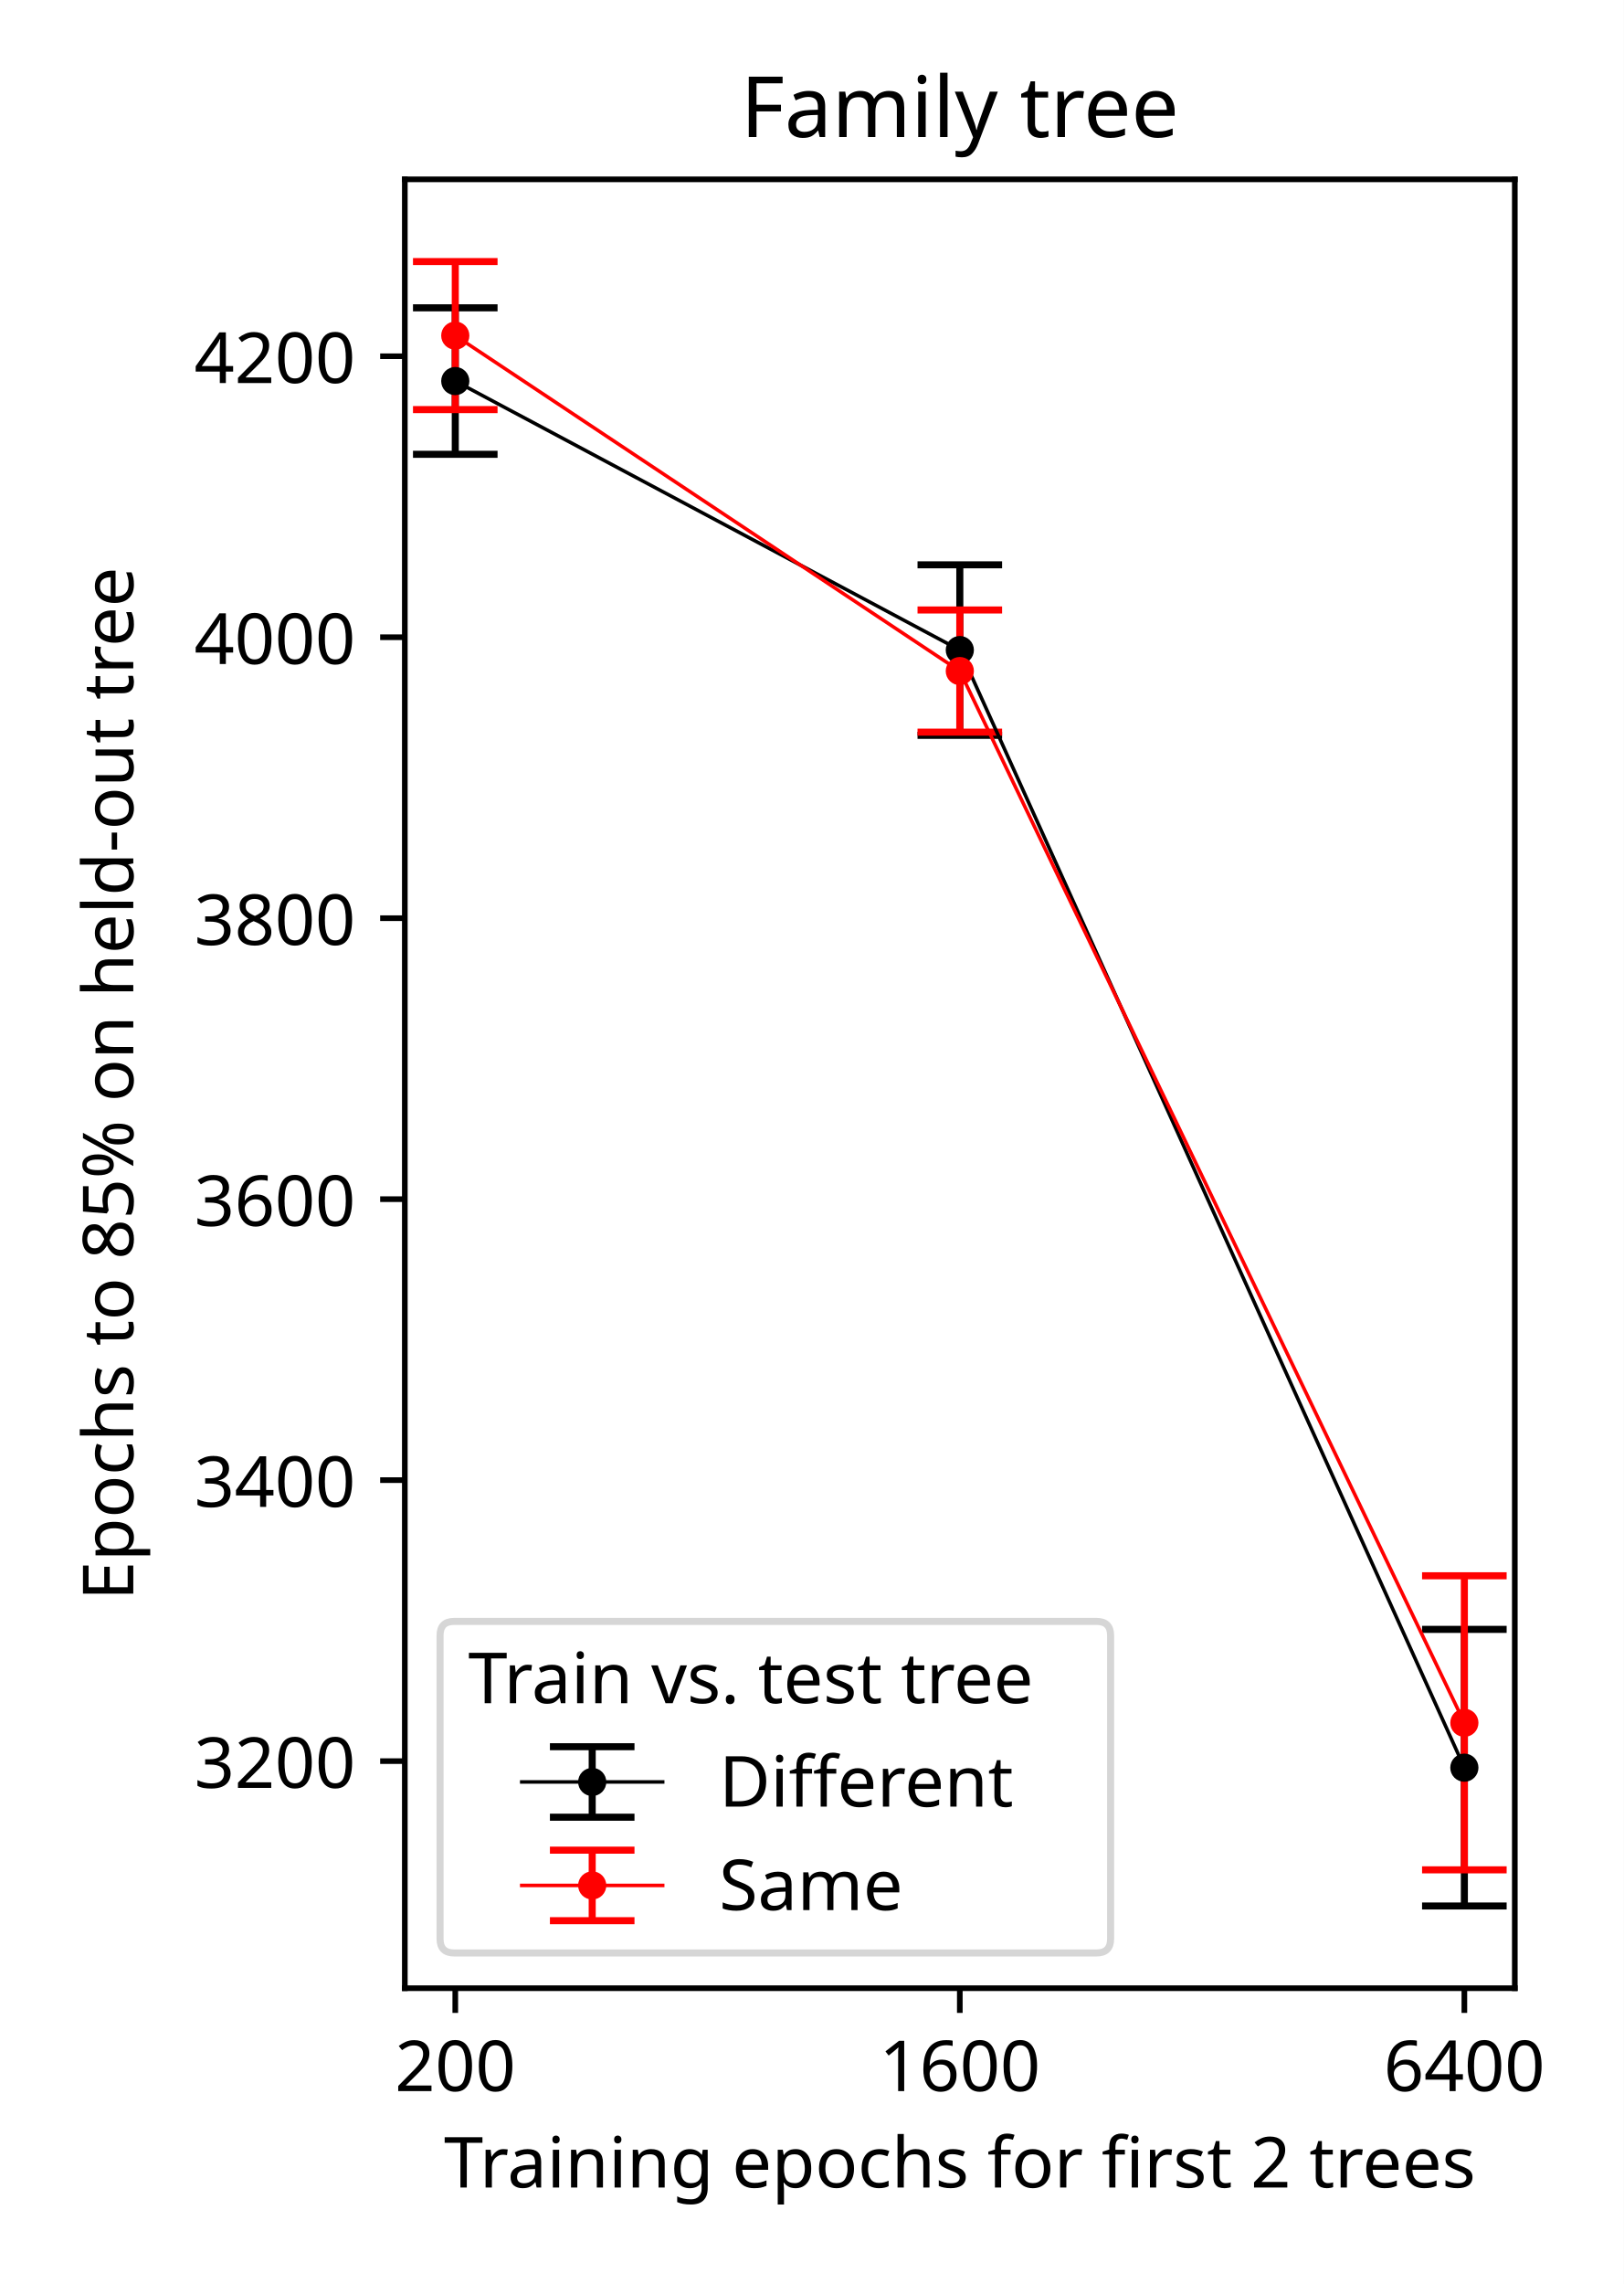
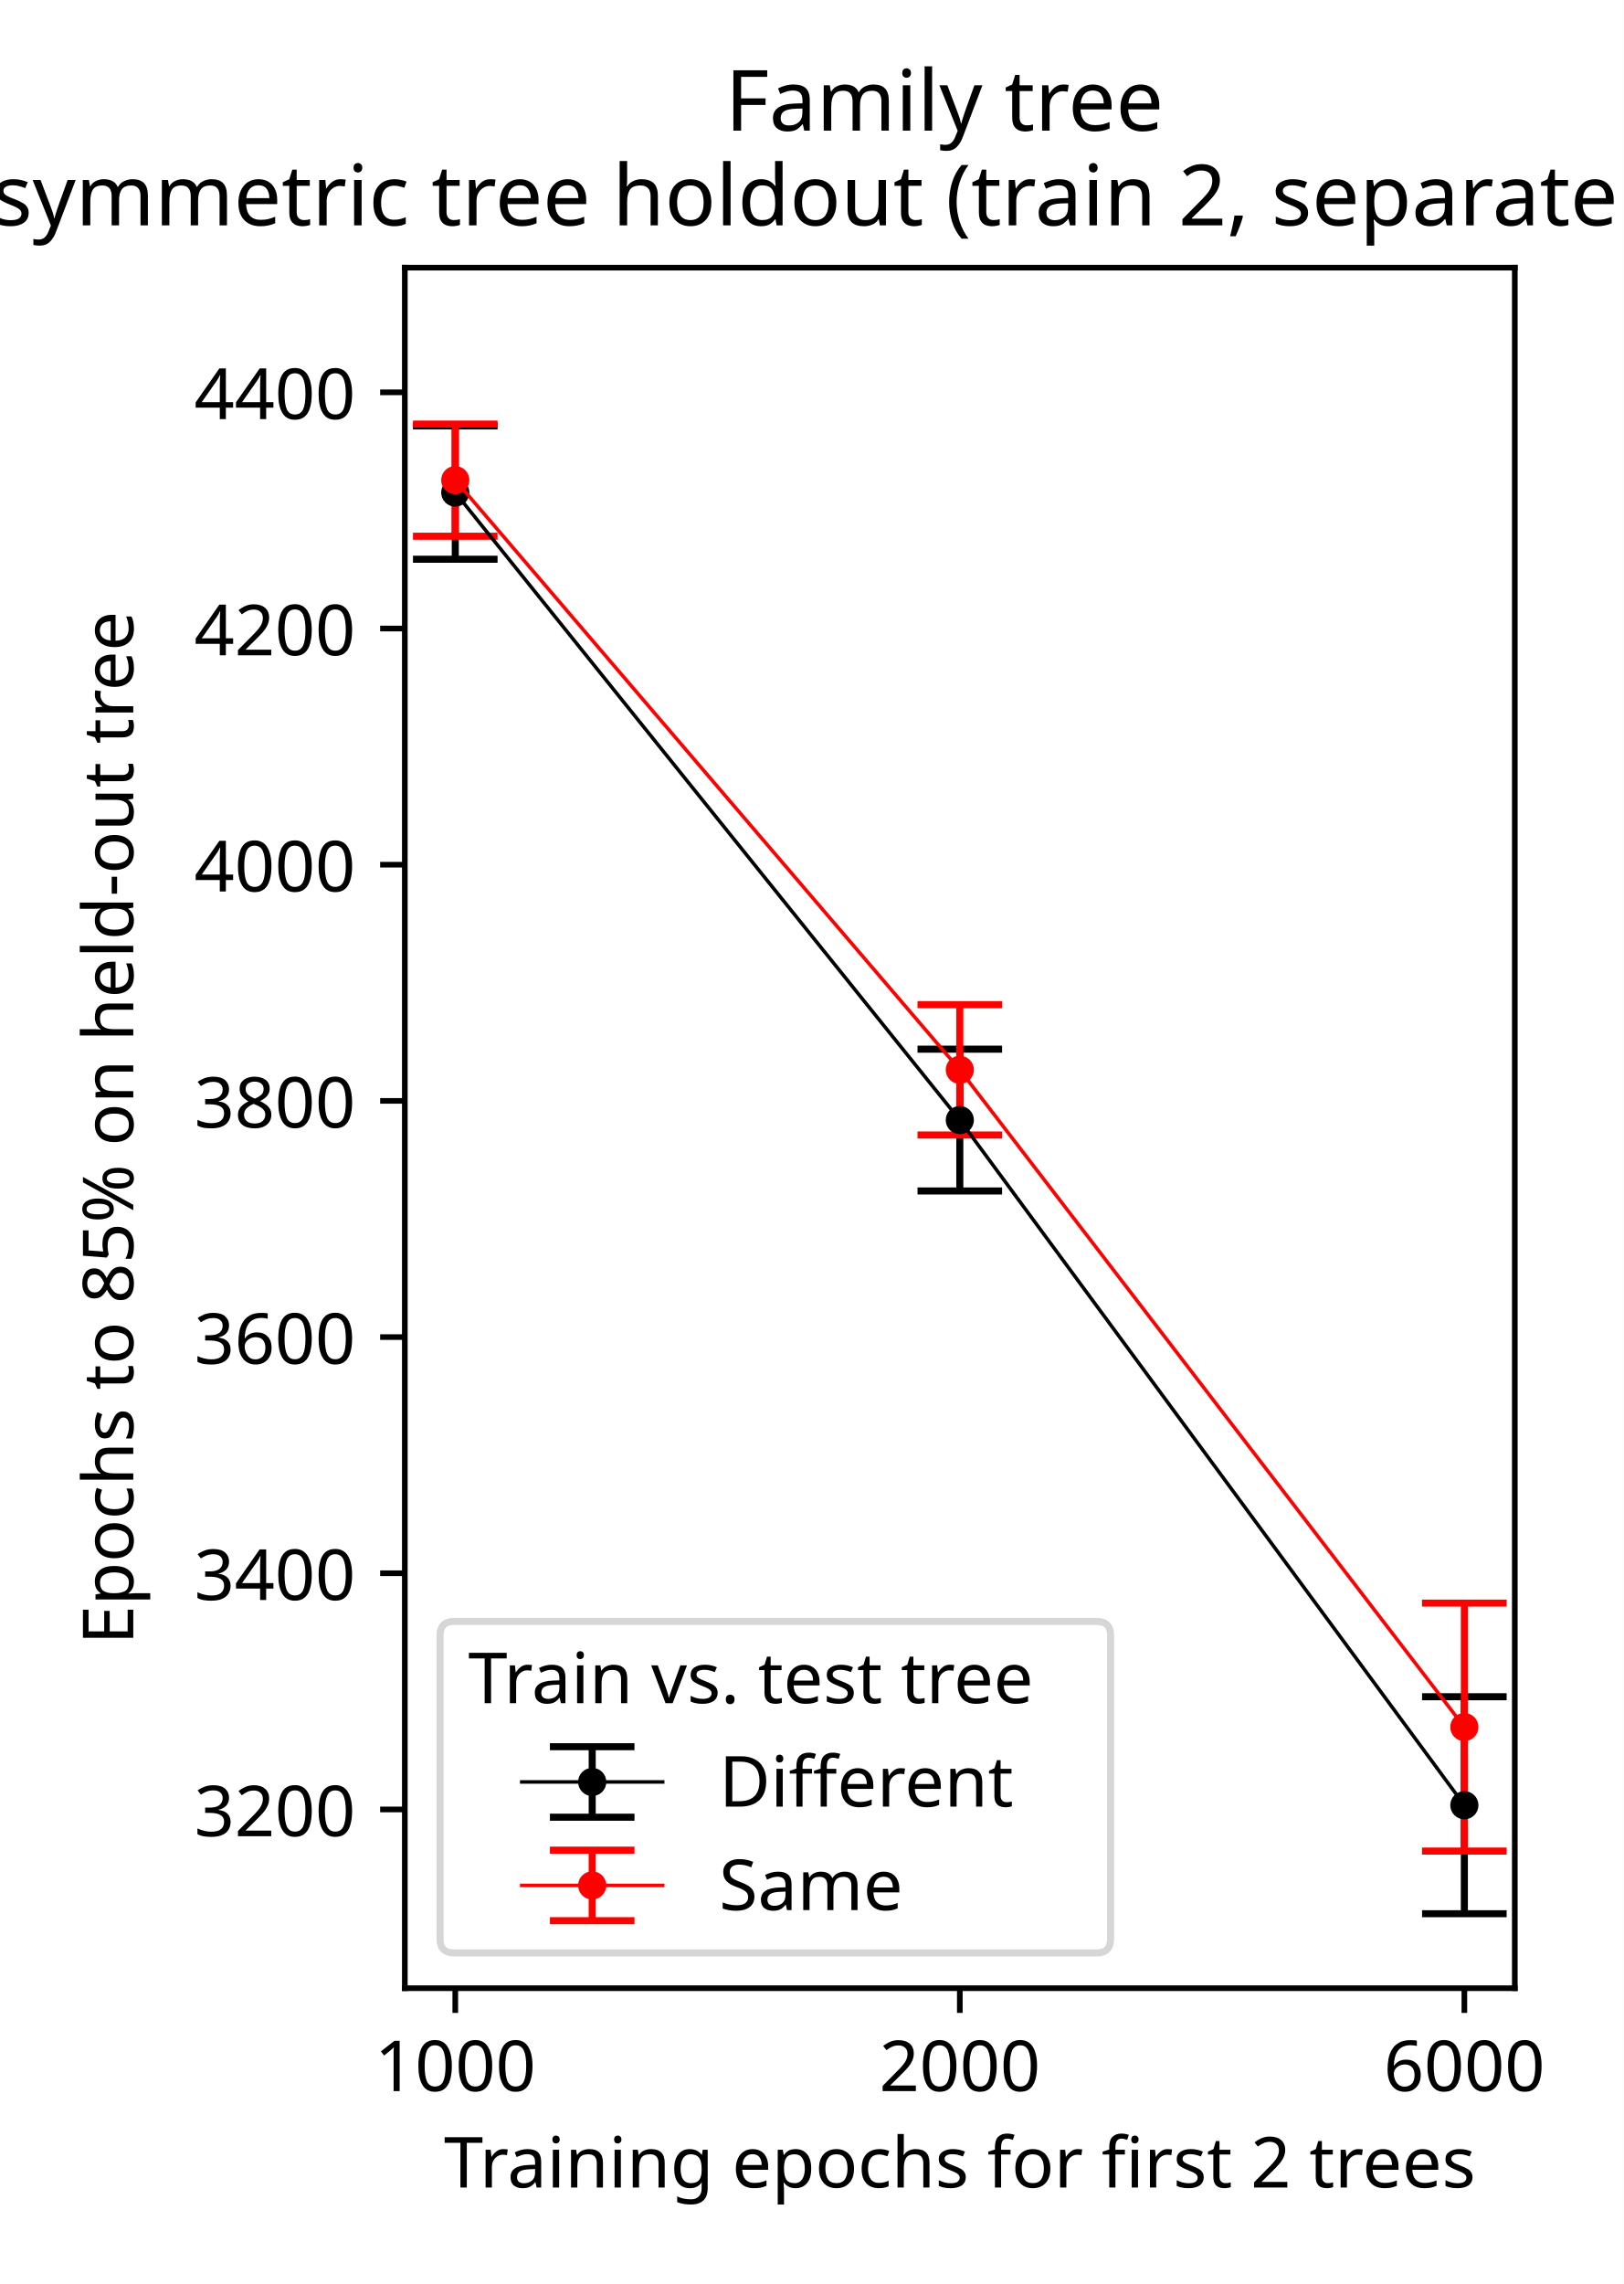
<svg xmlns="http://www.w3.org/2000/svg" xmlns:xlink="http://www.w3.org/1999/xlink" width="230.4pt" height="324pt" viewBox="0 0 230.4 324" version="1.1">
  <defs>
    <style type="text/css">*{stroke-linejoin: round; stroke-linecap: butt}</style>
  </defs>
  <g id="figure_1">
    <g id="patch_1">
      <path d="M 0 324  L 230.4 324  L 230.4 0  L 0 0  z " style="fill: #ffffff" />
    </g>
    <g id="axes_1">
      <g id="patch_2">
-         <path d="M 57.44 282.04  L 214.936 282.04  L 214.936 25.44  L 57.44 25.44  z " style="fill: #ffffff" />
+         <path d="M 57.44 282.04  L 214.936 282.04  L 214.936 37.968  L 57.44 37.968  z " style="fill: #ffffff" />
      </g>
      <g id="matplotlib.axis_1">
        <g id="xtick_1">
          <g id="line2d_1">
            <defs>
-               <path id="maf8c19da6e" d="M 0 0  L 0 3.5  " style="stroke: #000000; stroke-width: 0.8" />
+               <path id="m2bd1d2e752" d="M 0 0  L 0 3.5  " style="stroke: #000000; stroke-width: 0.8" />
            </defs>
            <g>
-               <use xlink:href="#maf8c19da6e" x="64.599" y="282.04" style="stroke: #000000; stroke-width: 0.8" />
+               <use xlink:href="#m2bd1d2e752" x="64.599" y="282.04" style="stroke: #000000; stroke-width: 0.8" />
            </g>
          </g>
          <g id="text_1">
-             <text style="font: 10px 'sans-serif'; text-anchor: middle" x="64.599" y="296.638" transform="rotate(-0, 64.59893, 296.6384)">200</text>
+             <text style="font: 10px 'sans-serif'; text-anchor: middle" x="64.599" y="296.638" transform="rotate(-0, 64.59893, 296.6384)">1000</text>
          </g>
        </g>
        <g id="xtick_2">
          <g id="line2d_2">
            <g>
-               <use xlink:href="#maf8c19da6e" x="136.188" y="282.04" style="stroke: #000000; stroke-width: 0.8" />
+               <use xlink:href="#m2bd1d2e752" x="136.188" y="282.04" style="stroke: #000000; stroke-width: 0.8" />
            </g>
          </g>
          <g id="text_2">
-             <text style="font: 10px 'sans-serif'; text-anchor: middle" x="136.188" y="296.638" transform="rotate(-0, 136.1882, 296.6384)">1600</text>
+             <text style="font: 10px 'sans-serif'; text-anchor: middle" x="136.188" y="296.638" transform="rotate(-0, 136.1882, 296.6384)">2000</text>
          </g>
        </g>
        <g id="xtick_3">
          <g id="line2d_3">
            <g>
-               <use xlink:href="#maf8c19da6e" x="207.777" y="282.04" style="stroke: #000000; stroke-width: 0.8" />
+               <use xlink:href="#m2bd1d2e752" x="207.777" y="282.04" style="stroke: #000000; stroke-width: 0.8" />
            </g>
          </g>
          <g id="text_3">
-             <text style="font: 10px 'sans-serif'; text-anchor: middle" x="207.777" y="296.638" transform="rotate(-0, 207.7774, 296.6384)">6400</text>
+             <text style="font: 10px 'sans-serif'; text-anchor: middle" x="207.777" y="296.638" transform="rotate(-0, 207.7774, 296.6384)">6000</text>
          </g>
        </g>
        <g id="text_4">
          <text style="font: 10px 'sans-serif'; text-anchor: middle" x="136.188" y="310.317" transform="rotate(-0, 136.1882, 310.3166)">Training epochs for first 2 trees</text>
        </g>
      </g>
      <g id="matplotlib.axis_2">
        <g id="ytick_1">
          <g id="line2d_4">
            <defs>
-               <path id="m12a27a6833" d="M 0 0  L -3.5 0  " style="stroke: #000000; stroke-width: 0.8" />
+               <path id="me0c5fabffb" d="M 0 0  L -3.5 0  " style="stroke: #000000; stroke-width: 0.8" />
            </defs>
            <g>
-               <use xlink:href="#m12a27a6833" x="57.44" y="249.824" style="stroke: #000000; stroke-width: 0.8" />
+               <use xlink:href="#me0c5fabffb" x="57.44" y="256.681" style="stroke: #000000; stroke-width: 0.8" />
            </g>
          </g>
          <g id="text_5">
-             <text style="font: 10px 'sans-serif'; text-anchor: end" x="50.44" y="253.624" transform="rotate(-0, 50.44, 253.6236)">3200</text>
+             <text style="font: 10px 'sans-serif'; text-anchor: end" x="50.44" y="260.48" transform="rotate(-0, 50.44, 260.4801)">3200</text>
          </g>
        </g>
        <g id="ytick_2">
          <g id="line2d_5">
            <g>
-               <use xlink:href="#m12a27a6833" x="57.44" y="209.967" style="stroke: #000000; stroke-width: 0.8" />
+               <use xlink:href="#me0c5fabffb" x="57.44" y="223.176" style="stroke: #000000; stroke-width: 0.8" />
            </g>
          </g>
          <g id="text_6">
-             <text style="font: 10px 'sans-serif'; text-anchor: end" x="50.44" y="213.766" transform="rotate(-0, 50.44, 213.7661)">3400</text>
+             <text style="font: 10px 'sans-serif'; text-anchor: end" x="50.44" y="226.976" transform="rotate(-0, 50.44, 226.9757)">3400</text>
          </g>
        </g>
        <g id="ytick_3">
          <g id="line2d_6">
            <g>
-               <use xlink:href="#m12a27a6833" x="57.44" y="170.109" style="stroke: #000000; stroke-width: 0.8" />
+               <use xlink:href="#me0c5fabffb" x="57.44" y="189.672" style="stroke: #000000; stroke-width: 0.8" />
            </g>
          </g>
          <g id="text_7">
-             <text style="font: 10px 'sans-serif'; text-anchor: end" x="50.44" y="173.909" transform="rotate(-0, 50.44, 173.9087)">3600</text>
+             <text style="font: 10px 'sans-serif'; text-anchor: end" x="50.44" y="193.471" transform="rotate(-0, 50.44, 193.4712)">3600</text>
          </g>
        </g>
        <g id="ytick_4">
          <g id="line2d_7">
            <g>
-               <use xlink:href="#m12a27a6833" x="57.44" y="130.252" style="stroke: #000000; stroke-width: 0.8" />
+               <use xlink:href="#me0c5fabffb" x="57.44" y="156.168" style="stroke: #000000; stroke-width: 0.8" />
            </g>
          </g>
          <g id="text_8">
-             <text style="font: 10px 'sans-serif'; text-anchor: end" x="50.44" y="134.051" transform="rotate(-0, 50.44, 134.0512)">3800</text>
+             <text style="font: 10px 'sans-serif'; text-anchor: end" x="50.44" y="159.967" transform="rotate(-0, 50.44, 159.9668)">3800</text>
          </g>
        </g>
        <g id="ytick_5">
          <g id="line2d_8">
            <g>
-               <use xlink:href="#m12a27a6833" x="57.44" y="90.395" style="stroke: #000000; stroke-width: 0.8" />
+               <use xlink:href="#me0c5fabffb" x="57.44" y="122.663" style="stroke: #000000; stroke-width: 0.8" />
            </g>
          </g>
          <g id="text_9">
-             <text style="font: 10px 'sans-serif'; text-anchor: end" x="50.44" y="94.194" transform="rotate(-0, 50.44, 94.19373)">4000</text>
+             <text style="font: 10px 'sans-serif'; text-anchor: end" x="50.44" y="126.462" transform="rotate(-0, 50.44, 126.4624)">4000</text>
          </g>
        </g>
        <g id="ytick_6">
          <g id="line2d_9">
            <g>
-               <use xlink:href="#m12a27a6833" x="57.44" y="50.537" style="stroke: #000000; stroke-width: 0.8" />
+               <use xlink:href="#me0c5fabffb" x="57.44" y="89.159" style="stroke: #000000; stroke-width: 0.8" />
            </g>
          </g>
          <g id="text_10">
-             <text style="font: 10px 'sans-serif'; text-anchor: end" x="50.44" y="54.336" transform="rotate(-0, 50.44, 54.33625)">4200</text>
-           </g>
-         </g>
-         <g id="text_11">
-           <text style="font: 10px 'sans-serif'; text-anchor: middle" x="18.91" y="153.74" transform="rotate(-90, 18.91031, 153.74)">Epochs to 85% on held-out tree</text>
+             <text style="font: 10px 'sans-serif'; text-anchor: end" x="50.44" y="92.958" transform="rotate(-0, 50.44, 92.95794)">4200</text>
+           </g>
+         </g>
+         <g id="ytick_7">
+           <g id="line2d_10">
+             <g>
+               <use xlink:href="#me0c5fabffb" x="57.44" y="55.654" style="stroke: #000000; stroke-width: 0.8" />
+             </g>
+           </g>
+           <g id="text_11">
+             <text style="font: 10px 'sans-serif'; text-anchor: end" x="50.44" y="59.454" transform="rotate(-0, 50.44, 59.45351)">4400</text>
+           </g>
+         </g>
+         <g id="text_12">
+           <text style="font: 10px 'sans-serif'; text-anchor: middle" x="18.91" y="160.004" transform="rotate(-90, 18.91031, 160.004)">Epochs to 85% on held-out tree</text>
        </g>
      </g>
      <g id="LineCollection_1">
-         <path d="M 64.599 64.448  L 64.599 43.669  " clip-path="url(#p3bcd3402a4)" style="fill: none; stroke: #000000" />
-         <path d="M 136.188 104.312  L 136.188 80.122  " clip-path="url(#p3bcd3402a4)" style="fill: none; stroke: #000000" />
-         <path d="M 207.777 270.376  L 207.777 231.14  " clip-path="url(#p3bcd3402a4)" style="fill: none; stroke: #000000" />
-       </g>
-       <g id="line2d_10">
-         <defs>
-           <path id="mf2463e6bae" d="M 6 0  L -6 -0  " style="stroke: #000000" />
-         </defs>
-         <g clip-path="url(#p3bcd3402a4)">
-           <use xlink:href="#mf2463e6bae" x="64.599" y="64.448" style="stroke: #000000" />
-           <use xlink:href="#mf2463e6bae" x="136.188" y="104.312" style="stroke: #000000" />
-           <use xlink:href="#mf2463e6bae" x="207.777" y="270.376" style="stroke: #000000" />
-         </g>
+         <path d="M 64.599 79.334  L 64.599 60.417  " clip-path="url(#p934682e9f7)" style="fill: none; stroke: #000000" />
+         <path d="M 136.188 168.943  L 136.188 148.836  " clip-path="url(#p934682e9f7)" style="fill: none; stroke: #000000" />
+         <path d="M 207.777 271.474  L 207.777 240.695  " clip-path="url(#p934682e9f7)" style="fill: none; stroke: #000000" />
      </g>
      <g id="line2d_11">
-         <g clip-path="url(#p3bcd3402a4)">
-           <use xlink:href="#mf2463e6bae" x="64.599" y="43.669" style="stroke: #000000" />
-           <use xlink:href="#mf2463e6bae" x="136.188" y="80.122" style="stroke: #000000" />
-           <use xlink:href="#mf2463e6bae" x="207.777" y="231.14" style="stroke: #000000" />
+         <defs>
+           <path id="m386c1d1082" d="M 6 0  L -6 -0  " style="stroke: #000000" />
+         </defs>
+         <g clip-path="url(#p934682e9f7)">
+           <use xlink:href="#m386c1d1082" x="64.599" y="79.334" style="stroke: #000000" />
+           <use xlink:href="#m386c1d1082" x="136.188" y="168.943" style="stroke: #000000" />
+           <use xlink:href="#m386c1d1082" x="207.777" y="271.474" style="stroke: #000000" />
+         </g>
+       </g>
+       <g id="line2d_12">
+         <g clip-path="url(#p934682e9f7)">
+           <use xlink:href="#m386c1d1082" x="64.599" y="60.417" style="stroke: #000000" />
+           <use xlink:href="#m386c1d1082" x="136.188" y="148.836" style="stroke: #000000" />
+           <use xlink:href="#m386c1d1082" x="207.777" y="240.695" style="stroke: #000000" />
        </g>
      </g>
      <g id="LineCollection_2">
-         <path d="M 64.599 58.107  L 64.599 37.104  " clip-path="url(#p3bcd3402a4)" style="fill: none; stroke: #ff0000" />
-         <path d="M 136.188 103.862  L 136.188 86.533  " clip-path="url(#p3bcd3402a4)" style="fill: none; stroke: #ff0000" />
-         <path d="M 207.777 265.247  L 207.777 223.535  " clip-path="url(#p3bcd3402a4)" style="fill: none; stroke: #ff0000" />
-       </g>
-       <g id="line2d_12">
-         <defs>
-           <path id="m7a94c02db7" d="M 6 0  L -6 -0  " style="stroke: #ff0000" />
-         </defs>
-         <g clip-path="url(#p3bcd3402a4)">
-           <use xlink:href="#m7a94c02db7" x="64.599" y="58.107" style="fill: #ff0000; stroke: #ff0000" />
-           <use xlink:href="#m7a94c02db7" x="136.188" y="103.862" style="fill: #ff0000; stroke: #ff0000" />
-           <use xlink:href="#m7a94c02db7" x="207.777" y="265.247" style="fill: #ff0000; stroke: #ff0000" />
-         </g>
+         <path d="M 64.599 76.069  L 64.599 60.156  " clip-path="url(#p934682e9f7)" style="fill: none; stroke: #ff0000" />
+         <path d="M 136.188 161.005  L 136.188 142.517  " clip-path="url(#p934682e9f7)" style="fill: none; stroke: #ff0000" />
+         <path d="M 207.777 262.587  L 207.777 227.41  " clip-path="url(#p934682e9f7)" style="fill: none; stroke: #ff0000" />
      </g>
      <g id="line2d_13">
-         <g clip-path="url(#p3bcd3402a4)">
-           <use xlink:href="#m7a94c02db7" x="64.599" y="37.104" style="fill: #ff0000; stroke: #ff0000" />
-           <use xlink:href="#m7a94c02db7" x="136.188" y="86.533" style="fill: #ff0000; stroke: #ff0000" />
-           <use xlink:href="#m7a94c02db7" x="207.777" y="223.535" style="fill: #ff0000; stroke: #ff0000" />
+         <defs>
+           <path id="m07e6727234" d="M 6 0  L -6 -0  " style="stroke: #ff0000" />
+         </defs>
+         <g clip-path="url(#p934682e9f7)">
+           <use xlink:href="#m07e6727234" x="64.599" y="76.069" style="fill: #ff0000; stroke: #ff0000" />
+           <use xlink:href="#m07e6727234" x="136.188" y="161.005" style="fill: #ff0000; stroke: #ff0000" />
+           <use xlink:href="#m07e6727234" x="207.777" y="262.587" style="fill: #ff0000; stroke: #ff0000" />
        </g>
      </g>
      <g id="line2d_14">
-         <path d="M 64.599 54.058  L 136.188 92.217  L 207.777 250.758  " clip-path="url(#p3bcd3402a4)" style="fill: none; stroke: #000000; stroke-width: 0.5; stroke-linecap: square" />
-         <defs>
-           <path id="m01230a2fb2" d="M 0 1.5  C 0.398 1.5 0.779 1.342 1.061 1.061  C 1.342 0.779 1.5 0.398 1.5 0  C 1.5 -0.398 1.342 -0.779 1.061 -1.061  C 0.779 -1.342 0.398 -1.5 0 -1.5  C -0.398 -1.5 -0.779 -1.342 -1.061 -1.061  C -1.342 -0.779 -1.5 -0.398 -1.5 0  C -1.5 0.398 -1.342 0.779 -1.061 1.061  C -0.779 1.342 -0.398 1.5 0 1.5  z " style="stroke: #000000" />
-         </defs>
-         <g clip-path="url(#p3bcd3402a4)">
-           <use xlink:href="#m01230a2fb2" x="64.599" y="54.058" style="stroke: #000000" />
-           <use xlink:href="#m01230a2fb2" x="136.188" y="92.217" style="stroke: #000000" />
-           <use xlink:href="#m01230a2fb2" x="207.777" y="250.758" style="stroke: #000000" />
+         <g clip-path="url(#p934682e9f7)">
+           <use xlink:href="#m07e6727234" x="64.599" y="60.156" style="fill: #ff0000; stroke: #ff0000" />
+           <use xlink:href="#m07e6727234" x="136.188" y="142.517" style="fill: #ff0000; stroke: #ff0000" />
+           <use xlink:href="#m07e6727234" x="207.777" y="227.41" style="fill: #ff0000; stroke: #ff0000" />
        </g>
      </g>
      <g id="line2d_15">
-         <path d="M 64.599 47.606  L 136.188 95.197  L 207.777 244.391  " clip-path="url(#p3bcd3402a4)" style="fill: none; stroke: #ff0000; stroke-width: 0.5; stroke-linecap: square" />
-         <defs>
-           <path id="me487f3f338" d="M 0 1.5  C 0.398 1.5 0.779 1.342 1.061 1.061  C 1.342 0.779 1.5 0.398 1.5 0  C 1.5 -0.398 1.342 -0.779 1.061 -1.061  C 0.779 -1.342 0.398 -1.5 0 -1.5  C -0.398 -1.5 -0.779 -1.342 -1.061 -1.061  C -1.342 -0.779 -1.5 -0.398 -1.5 0  C -1.5 0.398 -1.342 0.779 -1.061 1.061  C -0.779 1.342 -0.398 1.5 0 1.5  z " style="stroke: #ff0000" />
-         </defs>
-         <g clip-path="url(#p3bcd3402a4)">
-           <use xlink:href="#me487f3f338" x="64.599" y="47.606" style="fill: #ff0000; stroke: #ff0000" />
-           <use xlink:href="#me487f3f338" x="136.188" y="95.197" style="fill: #ff0000; stroke: #ff0000" />
-           <use xlink:href="#me487f3f338" x="207.777" y="244.391" style="fill: #ff0000; stroke: #ff0000" />
+         <path d="M 64.599 69.875  L 136.188 158.89  L 207.777 256.084  " clip-path="url(#p934682e9f7)" style="fill: none; stroke: #000000; stroke-width: 0.5; stroke-linecap: square" />
+         <defs>
+           <path id="ma00f4df67b" d="M 0 1.5  C 0.398 1.5 0.779 1.342 1.061 1.061  C 1.342 0.779 1.5 0.398 1.5 0  C 1.5 -0.398 1.342 -0.779 1.061 -1.061  C 0.779 -1.342 0.398 -1.5 0 -1.5  C -0.398 -1.5 -0.779 -1.342 -1.061 -1.061  C -1.342 -0.779 -1.5 -0.398 -1.5 0  C -1.5 0.398 -1.342 0.779 -1.061 1.061  C -0.779 1.342 -0.398 1.5 0 1.5  z " style="stroke: #000000" />
+         </defs>
+         <g clip-path="url(#p934682e9f7)">
+           <use xlink:href="#ma00f4df67b" x="64.599" y="69.875" style="stroke: #000000" />
+           <use xlink:href="#ma00f4df67b" x="136.188" y="158.89" style="stroke: #000000" />
+           <use xlink:href="#ma00f4df67b" x="207.777" y="256.084" style="stroke: #000000" />
+         </g>
+       </g>
+       <g id="line2d_16">
+         <path d="M 64.599 68.113  L 136.188 151.761  L 207.777 244.999  " clip-path="url(#p934682e9f7)" style="fill: none; stroke: #ff0000; stroke-width: 0.5; stroke-linecap: square" />
+         <defs>
+           <path id="m8a0ed9bba7" d="M 0 1.5  C 0.398 1.5 0.779 1.342 1.061 1.061  C 1.342 0.779 1.5 0.398 1.5 0  C 1.5 -0.398 1.342 -0.779 1.061 -1.061  C 0.779 -1.342 0.398 -1.5 0 -1.5  C -0.398 -1.5 -0.779 -1.342 -1.061 -1.061  C -1.342 -0.779 -1.5 -0.398 -1.5 0  C -1.5 0.398 -1.342 0.779 -1.061 1.061  C -0.779 1.342 -0.398 1.5 0 1.5  z " style="stroke: #ff0000" />
+         </defs>
+         <g clip-path="url(#p934682e9f7)">
+           <use xlink:href="#m8a0ed9bba7" x="64.599" y="68.113" style="fill: #ff0000; stroke: #ff0000" />
+           <use xlink:href="#m8a0ed9bba7" x="136.188" y="151.761" style="fill: #ff0000; stroke: #ff0000" />
+           <use xlink:href="#m8a0ed9bba7" x="207.777" y="244.999" style="fill: #ff0000; stroke: #ff0000" />
        </g>
      </g>
      <g id="patch_3">
-         <path d="M 57.44 282.04  L 57.44 25.44  " style="fill: none; stroke: #000000; stroke-width: 0.8; stroke-linejoin: miter; stroke-linecap: square" />
+         <path d="M 57.44 282.04  L 57.44 37.968  " style="fill: none; stroke: #000000; stroke-width: 0.8; stroke-linejoin: miter; stroke-linecap: square" />
      </g>
      <g id="patch_4">
-         <path d="M 214.936 282.04  L 214.936 25.44  " style="fill: none; stroke: #000000; stroke-width: 0.8; stroke-linejoin: miter; stroke-linecap: square" />
+         <path d="M 214.936 282.04  L 214.936 37.968  " style="fill: none; stroke: #000000; stroke-width: 0.8; stroke-linejoin: miter; stroke-linecap: square" />
      </g>
      <g id="patch_5">
        <path d="M 57.44 282.04  L 214.936 282.04  " style="fill: none; stroke: #000000; stroke-width: 0.8; stroke-linejoin: miter; stroke-linecap: square" />
      </g>
      <g id="patch_6">
-         <path d="M 57.44 25.44  L 214.936 25.44  " style="fill: none; stroke: #000000; stroke-width: 0.8; stroke-linejoin: miter; stroke-linecap: square" />
-       </g>
-       <g id="text_12">
-         <text style="font: 12px 'sans-serif'; text-anchor: middle" x="136.188" y="19.44" transform="rotate(-0, 136.1882, 19.44)">Family tree</text>
+         <path d="M 57.44 37.968  L 214.936 37.968  " style="fill: none; stroke: #000000; stroke-width: 0.8; stroke-linejoin: miter; stroke-linecap: square" />
+       </g>
+       <g id="text_13">
+         <text style="font: 12px 'sans-serif'" transform="translate(102.9041 18.53063)">Family tree</text>
+         <text style="font: 12px 'sans-serif'" transform="translate(-12.40276 31.968)">(Asymmetric tree holdout (train 2, separate rels))</text>
      </g>
      <g id="legend_1">
        <g id="patch_7">
          <path d="M 64.44 277.04  L 155.584 277.04  Q 157.584 277.04 157.584 275.04  L 157.584 232.006  Q 157.584 230.006 155.584 230.006  L 64.44 230.006  Q 62.44 230.006 62.44 232.006  L 62.44 275.04  Q 62.44 277.04 64.44 277.04  z " style="fill: #ffffff; opacity: 0.8; stroke: #cccccc; stroke-linejoin: miter" />
        </g>
-         <g id="text_13">
+         <g id="text_14">
          <text style="font: 10px 'sans-serif'; text-anchor: start" x="66.44" y="241.604" transform="rotate(-0, 66.44, 241.6041)">Train vs. test tree</text>
        </g>
        <g id="LineCollection_3">
          <path d="M 84.028 257.782  L 84.028 247.782  " style="fill: none; stroke: #000000" />
        </g>
-         <g id="line2d_16">
-           <g>
-             <use xlink:href="#mf2463e6bae" x="84.028" y="257.782" style="stroke: #000000" />
-           </g>
-         </g>
        <g id="line2d_17">
          <g>
-             <use xlink:href="#mf2463e6bae" x="84.028" y="247.782" style="stroke: #000000" />
+             <use xlink:href="#m386c1d1082" x="84.028" y="257.782" style="stroke: #000000" />
          </g>
        </g>
        <g id="line2d_18">
+           <g>
+             <use xlink:href="#m386c1d1082" x="84.028" y="247.782" style="stroke: #000000" />
+           </g>
+         </g>
+         <g id="line2d_19">
          <path d="M 74.028 252.782  L 94.028 252.782  " style="fill: none; stroke: #000000; stroke-width: 0.5; stroke-linecap: square" />
        </g>
-         <g id="line2d_19">
-           <g>
-             <use xlink:href="#m01230a2fb2" x="84.028" y="252.782" style="stroke: #000000" />
-           </g>
-         </g>
-         <g id="text_14">
+         <g id="line2d_20">
+           <g>
+             <use xlink:href="#ma00f4df67b" x="84.028" y="252.782" style="stroke: #000000" />
+           </g>
+         </g>
+         <g id="text_15">
          <text style="font: 10px 'sans-serif'; text-anchor: start" x="102.028" y="256.282" transform="rotate(-0, 102.0275, 256.2822)">Different</text>
        </g>
        <g id="LineCollection_4">
          <path d="M 84.028 272.46  L 84.028 262.46  " style="fill: none; stroke: #ff0000" />
        </g>
-         <g id="line2d_20">
-           <g>
-             <use xlink:href="#m7a94c02db7" x="84.028" y="272.46" style="fill: #ff0000; stroke: #ff0000" />
-           </g>
-         </g>
        <g id="line2d_21">
          <g>
-             <use xlink:href="#m7a94c02db7" x="84.028" y="262.46" style="fill: #ff0000; stroke: #ff0000" />
+             <use xlink:href="#m07e6727234" x="84.028" y="272.46" style="fill: #ff0000; stroke: #ff0000" />
          </g>
        </g>
        <g id="line2d_22">
+           <g>
+             <use xlink:href="#m07e6727234" x="84.028" y="262.46" style="fill: #ff0000; stroke: #ff0000" />
+           </g>
+         </g>
+         <g id="line2d_23">
          <path d="M 74.028 267.46  L 94.028 267.46  " style="fill: none; stroke: #ff0000; stroke-width: 0.5; stroke-linecap: square" />
        </g>
-         <g id="line2d_23">
-           <g>
-             <use xlink:href="#me487f3f338" x="84.028" y="267.46" style="fill: #ff0000; stroke: #ff0000" />
-           </g>
-         </g>
-         <g id="text_15">
+         <g id="line2d_24">
+           <g>
+             <use xlink:href="#m8a0ed9bba7" x="84.028" y="267.46" style="fill: #ff0000; stroke: #ff0000" />
+           </g>
+         </g>
+         <g id="text_16">
          <text style="font: 10px 'sans-serif'; text-anchor: start" x="102.028" y="270.96" transform="rotate(-0, 102.0275, 270.9603)">Same</text>
        </g>
      </g>
    </g>
  </g>
  <defs>
-     <clipPath id="p3bcd3402a4">
-       <rect x="57.44" y="25.44" width="157.496" height="256.6" />
+     <clipPath id="p934682e9f7">
+       <rect x="57.44" y="37.968" width="157.496" height="244.072" />
    </clipPath>
  </defs>
</svg>
